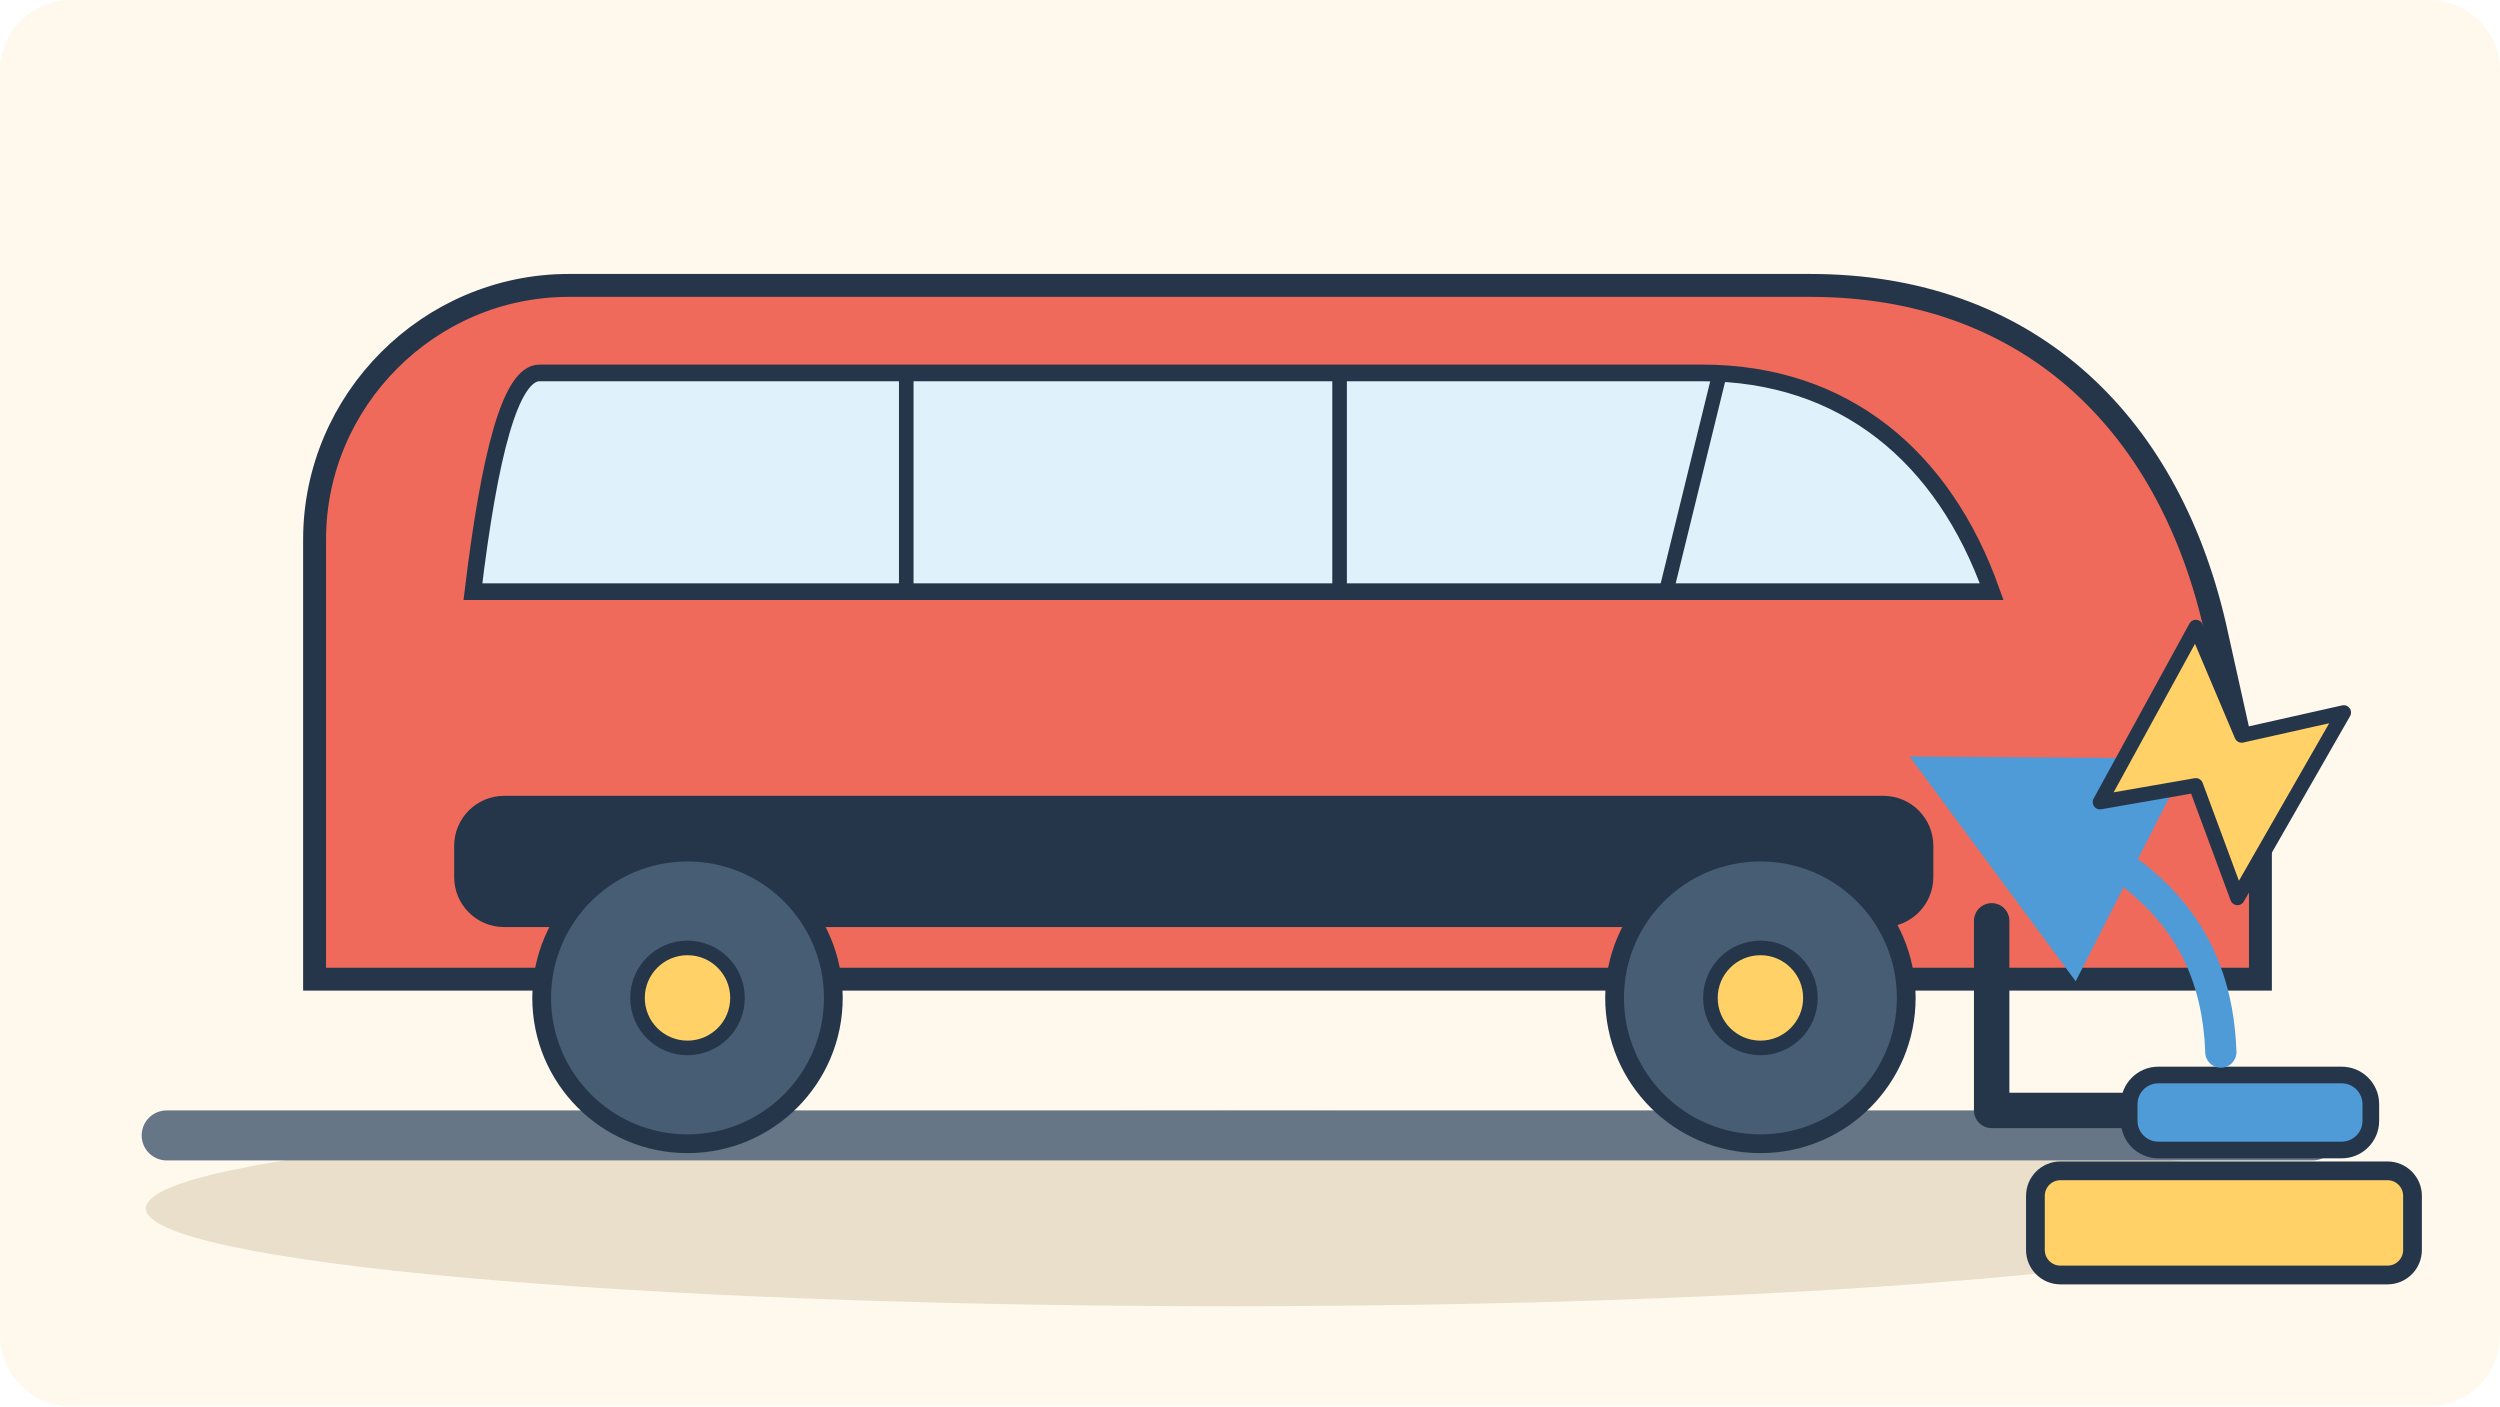
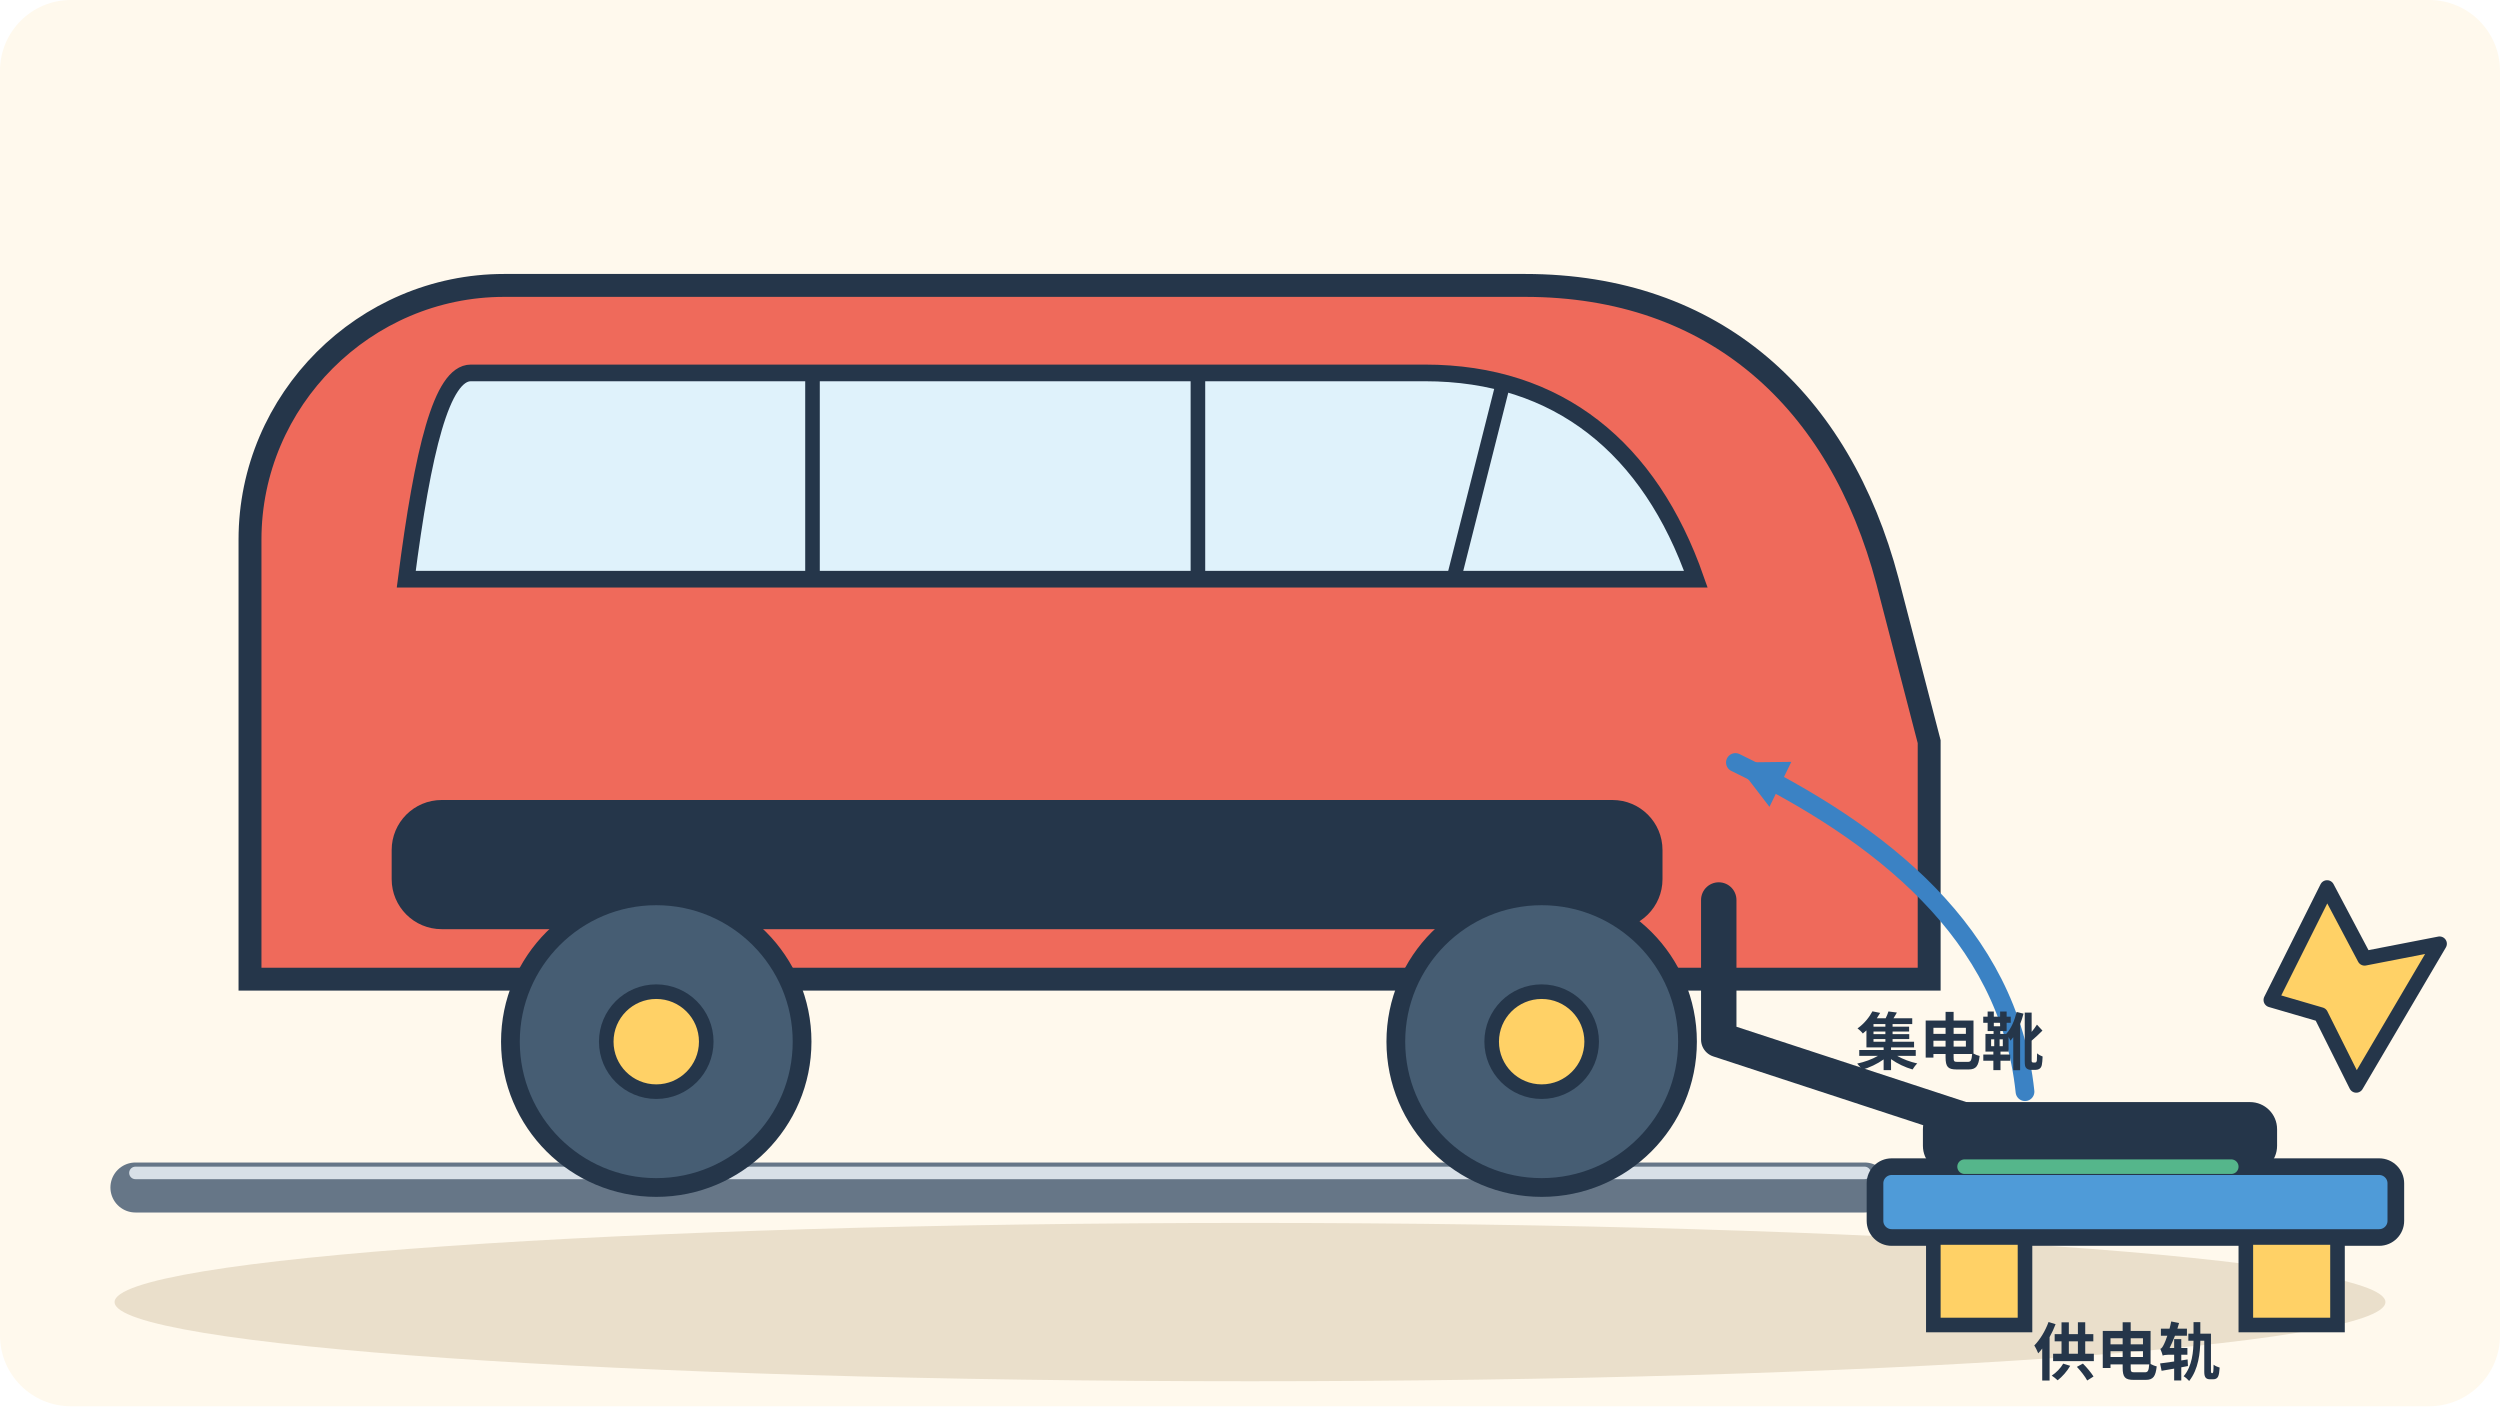
<svg xmlns="http://www.w3.org/2000/svg" viewBox="0 0 1200 675" role="img" aria-labelledby="title desc">
  <defs>
-     <marker id="arrow" viewBox="0 0 10 10" refX="8" refY="5" markerWidth="8" markerHeight="8" orient="auto">
-       <path d="M0 0 10 5 0 10Z" fill="#4f9bd8" />
+     <marker id="energyArrow" viewBox="0 0 28 28" refX="26" refY="14" markerWidth="28" markerHeight="28" markerUnits="userSpaceOnUse" orient="auto">
+       <path d="M2 2 26 14 2 26Z" fill="#3b82c4" />
    </marker>
  </defs>
  <rect width="1200" height="675" rx="34" fill="#fff9ed" />
-   <ellipse cx="590" cy="580" rx="520" ry="47" fill="#eadfcb" />
-   <path d="M80 545h1030" stroke="#667687" stroke-width="24" stroke-linecap="round" />
-   <path d="M151 470V259c0-67 55-122 122-122h596c103 0 171 64 194 163l22 99v71Z" fill="#ef6a5b" stroke="#25364a" stroke-width="11" />
-   <path d="M259 179h558c68 0 116 40 139 105H227c8-66 18-105 32-105Z" fill="#dff2fb" stroke="#25364a" stroke-width="8" />
-   <path d="M435 179v105M643 179v105M825 181l-25 102" stroke="#25364a" stroke-width="7" />
-   <rect x="218" y="382" width="710" height="63" rx="24" fill="#25364a" />
+   <ellipse cx="600" cy="625" rx="545" ry="38" fill="#eadfcb" />
+   <path d="M65 570h830" stroke="#667687" stroke-width="24" stroke-linecap="round" />
+   <path d="M65 563h830" stroke="#d8e0e7" stroke-width="6" stroke-linecap="round" />
+   <path d="M120 470V259c0-67 55-122 122-122h490c91 0 151 55 174 142l20 77v114Z" fill="#ef6a5b" stroke="#25364a" stroke-width="11" />
+   <path d="M226 179h458c64 0 108 36 130 99H195c8-62 17-99 31-99Z" fill="#dff2fb" stroke="#25364a" stroke-width="8" />
+   <path d="M390 179v99M575 179v99M722 182l-24 95" stroke="#25364a" stroke-width="7" />
+   <rect x="188" y="384" width="610" height="62" rx="24" fill="#25364a" />
  <g fill="#465d73" stroke="#25364a" stroke-width="9">
-     <circle cx="330" cy="479" r="70" />
-     <circle cx="845" cy="479" r="70" />
+     <circle cx="315" cy="500" r="70" />
+     <circle cx="740" cy="500" r="70" />
  </g>
  <g fill="#ffd166" stroke="#25364a" stroke-width="7">
-     <circle cx="330" cy="479" r="24" />
-     <circle cx="845" cy="479" r="24" />
+     <circle cx="315" cy="500" r="24" />
+     <circle cx="740" cy="500" r="24" />
  </g>
-   <path d="M956 442v91h120" fill="none" stroke="#25364a" stroke-width="17" stroke-linecap="round" stroke-linejoin="round" />
-   <rect x="1022" y="516" width="116" height="36" rx="14" fill="#4f9bd8" stroke="#25364a" stroke-width="8" />
-   <rect x="977" y="562" width="181" height="50" rx="12" fill="#ffd166" stroke="#25364a" stroke-width="9" />
-   <path d="M1066 505c-3-85-73-103-128-131" fill="none" stroke="#4f9bd8" stroke-width="15" stroke-linecap="round" marker-end="url(#arrow)" />
-   <path d="m1008 385 46-84 22 52 49-11-51 89-20-54Z" fill="#ffd166" stroke="#25364a" stroke-width="7" stroke-linejoin="round" />
+   <path d="M825 432v67l119 39" fill="none" stroke="#25364a" stroke-width="17" stroke-linecap="round" stroke-linejoin="round" />
+   <rect x="926" y="532" width="164" height="28" rx="10" fill="#25364a" stroke="#25364a" stroke-width="6" />
+   <rect x="900" y="560" width="250" height="34" rx="8" fill="#4f9bd8" stroke="#25364a" stroke-width="8" />
+   <path d="M943 560h128" stroke="#55b68b" stroke-width="7" stroke-linecap="round" />
+   <g fill="#ffd166" stroke="#25364a" stroke-width="7">
+     <path d="M928 594h44v42h-44zM1078 594h44v42h-44z" />
+   </g>
+   <path d="M972 524c-8-76-69-124-139-158" fill="none" stroke="#3b82c4" stroke-width="9" stroke-linecap="round" marker-end="url(#energyArrow)" />
+   <path d="m1090 480 27-54 18 34 36-7-40 68-17-34Z" fill="#ffd166" stroke="#25364a" stroke-width="7" stroke-linejoin="round" />
+   <text x="891" y="511" font-family="system-ui, sans-serif" font-size="30" font-weight="700" fill="#25364a">集电靴</text>
+   <text x="976" y="660" font-family="system-ui, sans-serif" font-size="30" font-weight="700" fill="#25364a">供电轨</text>
</svg>
